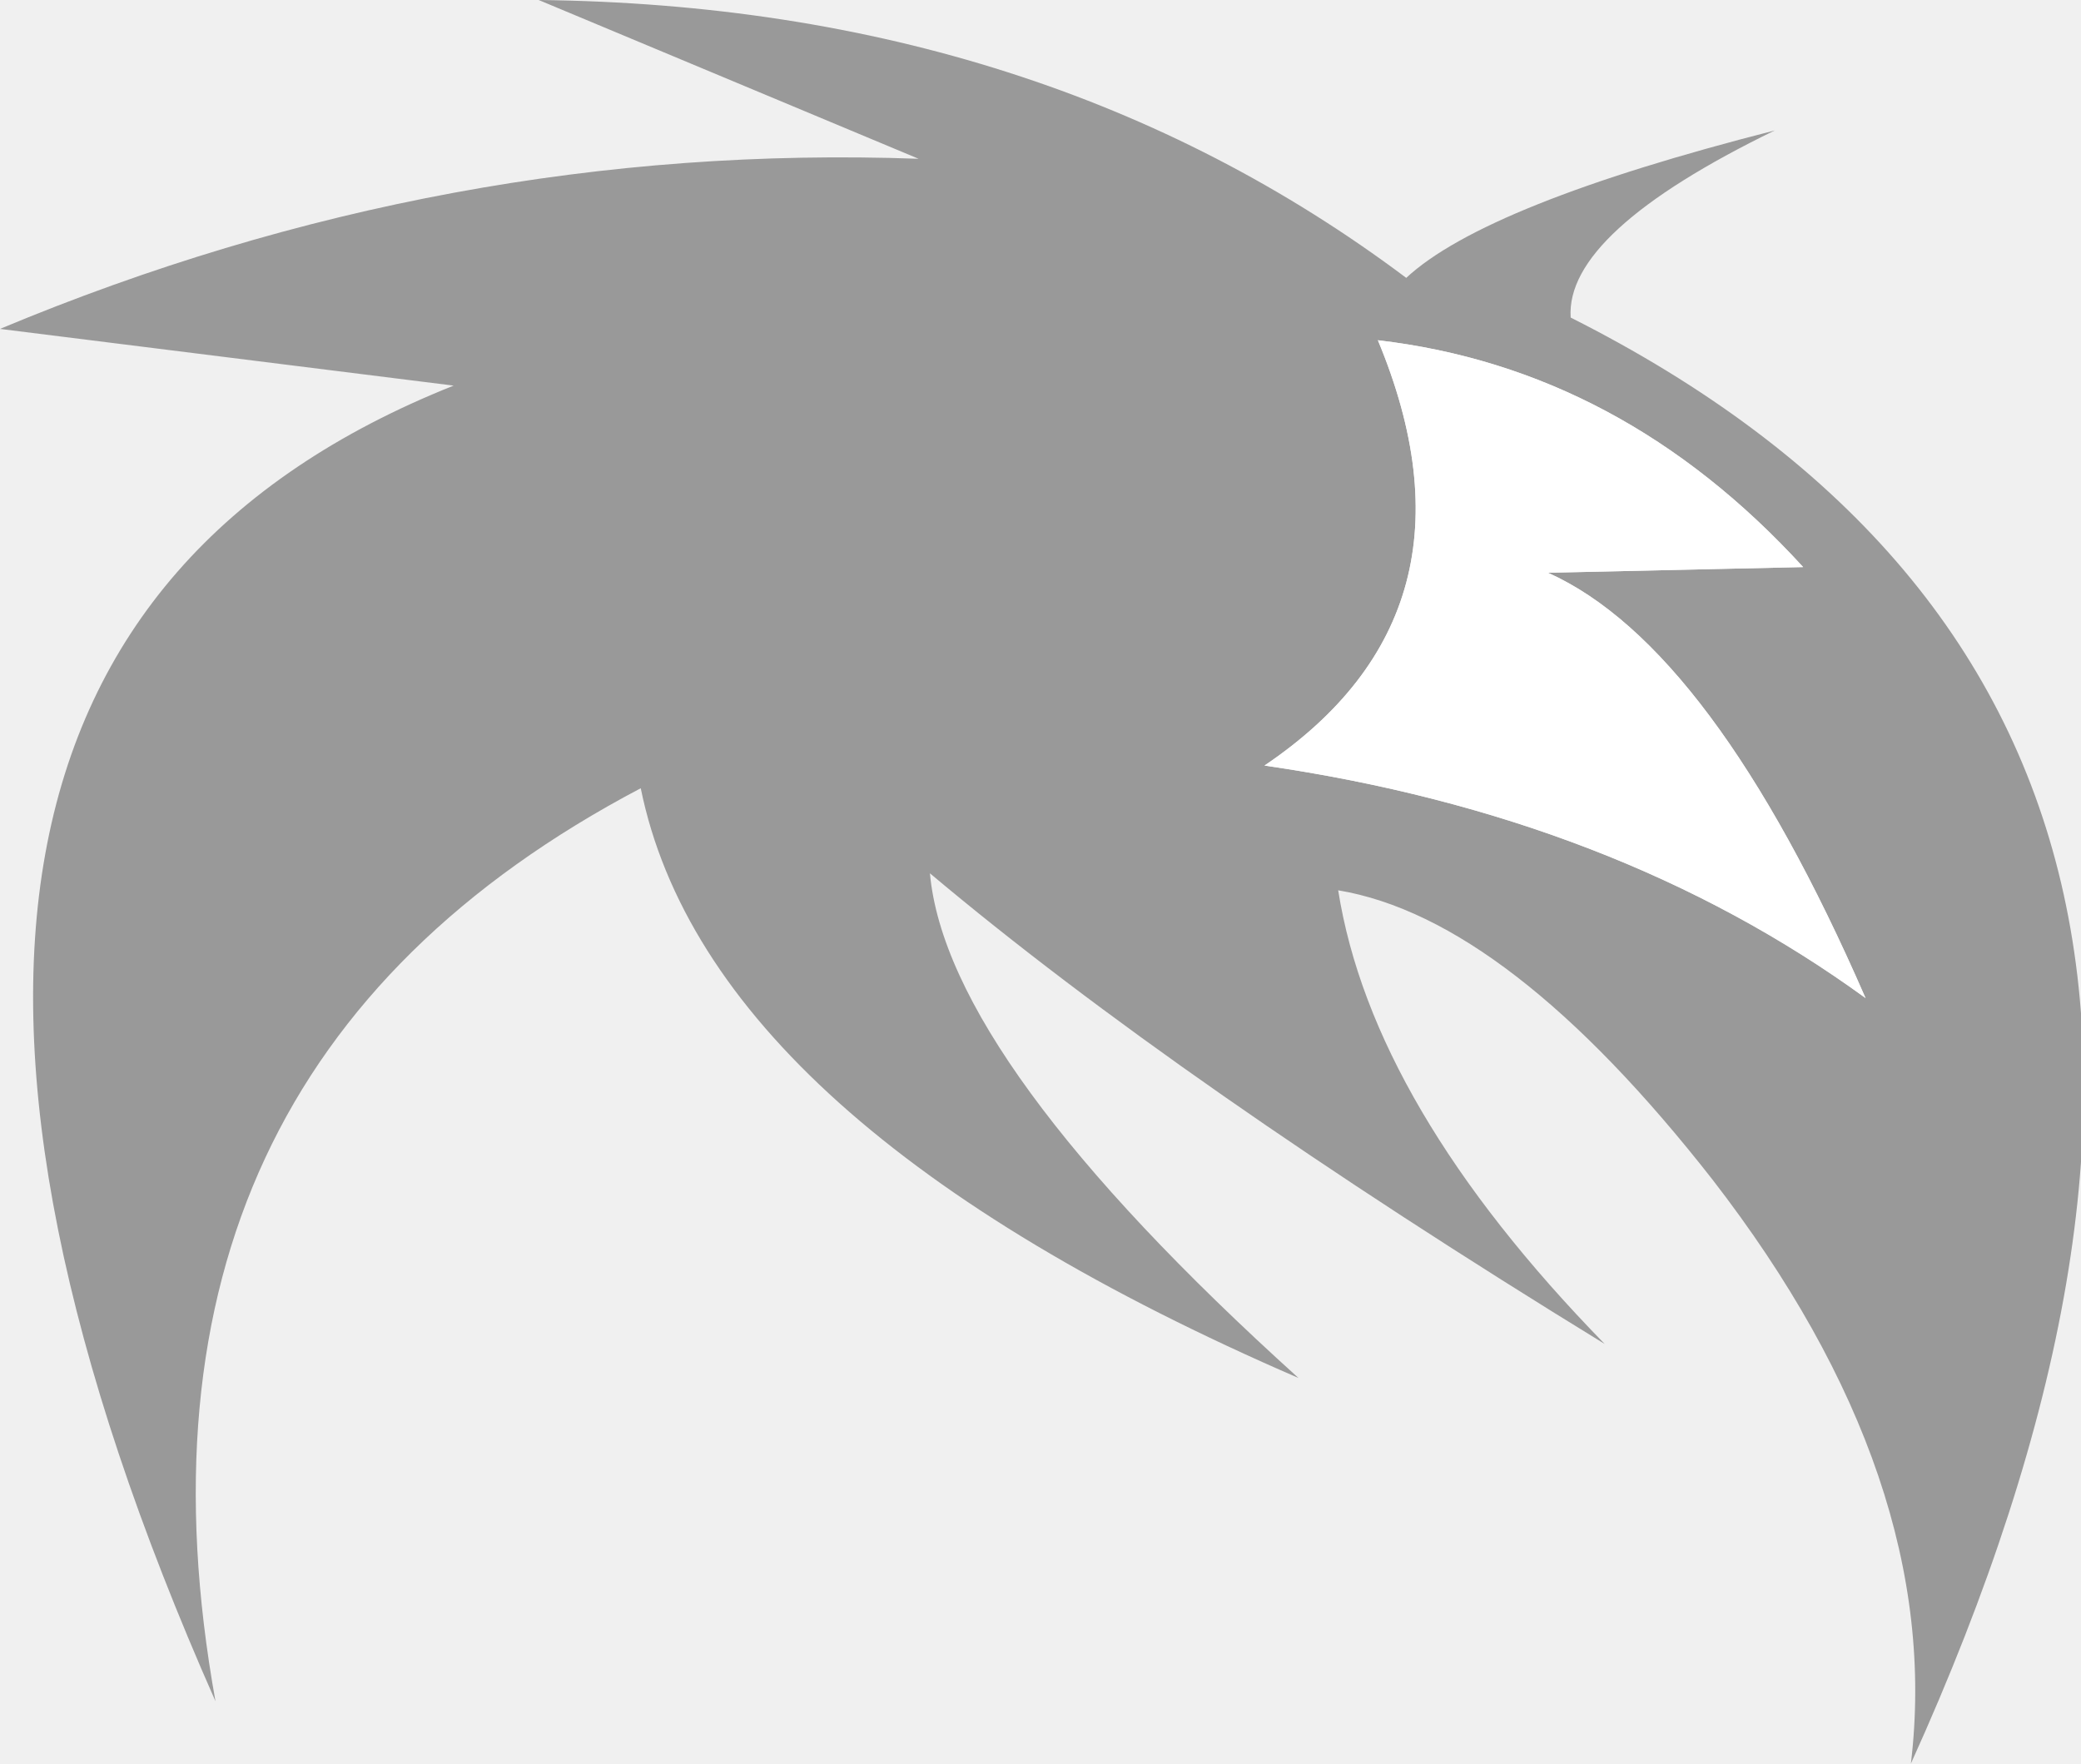
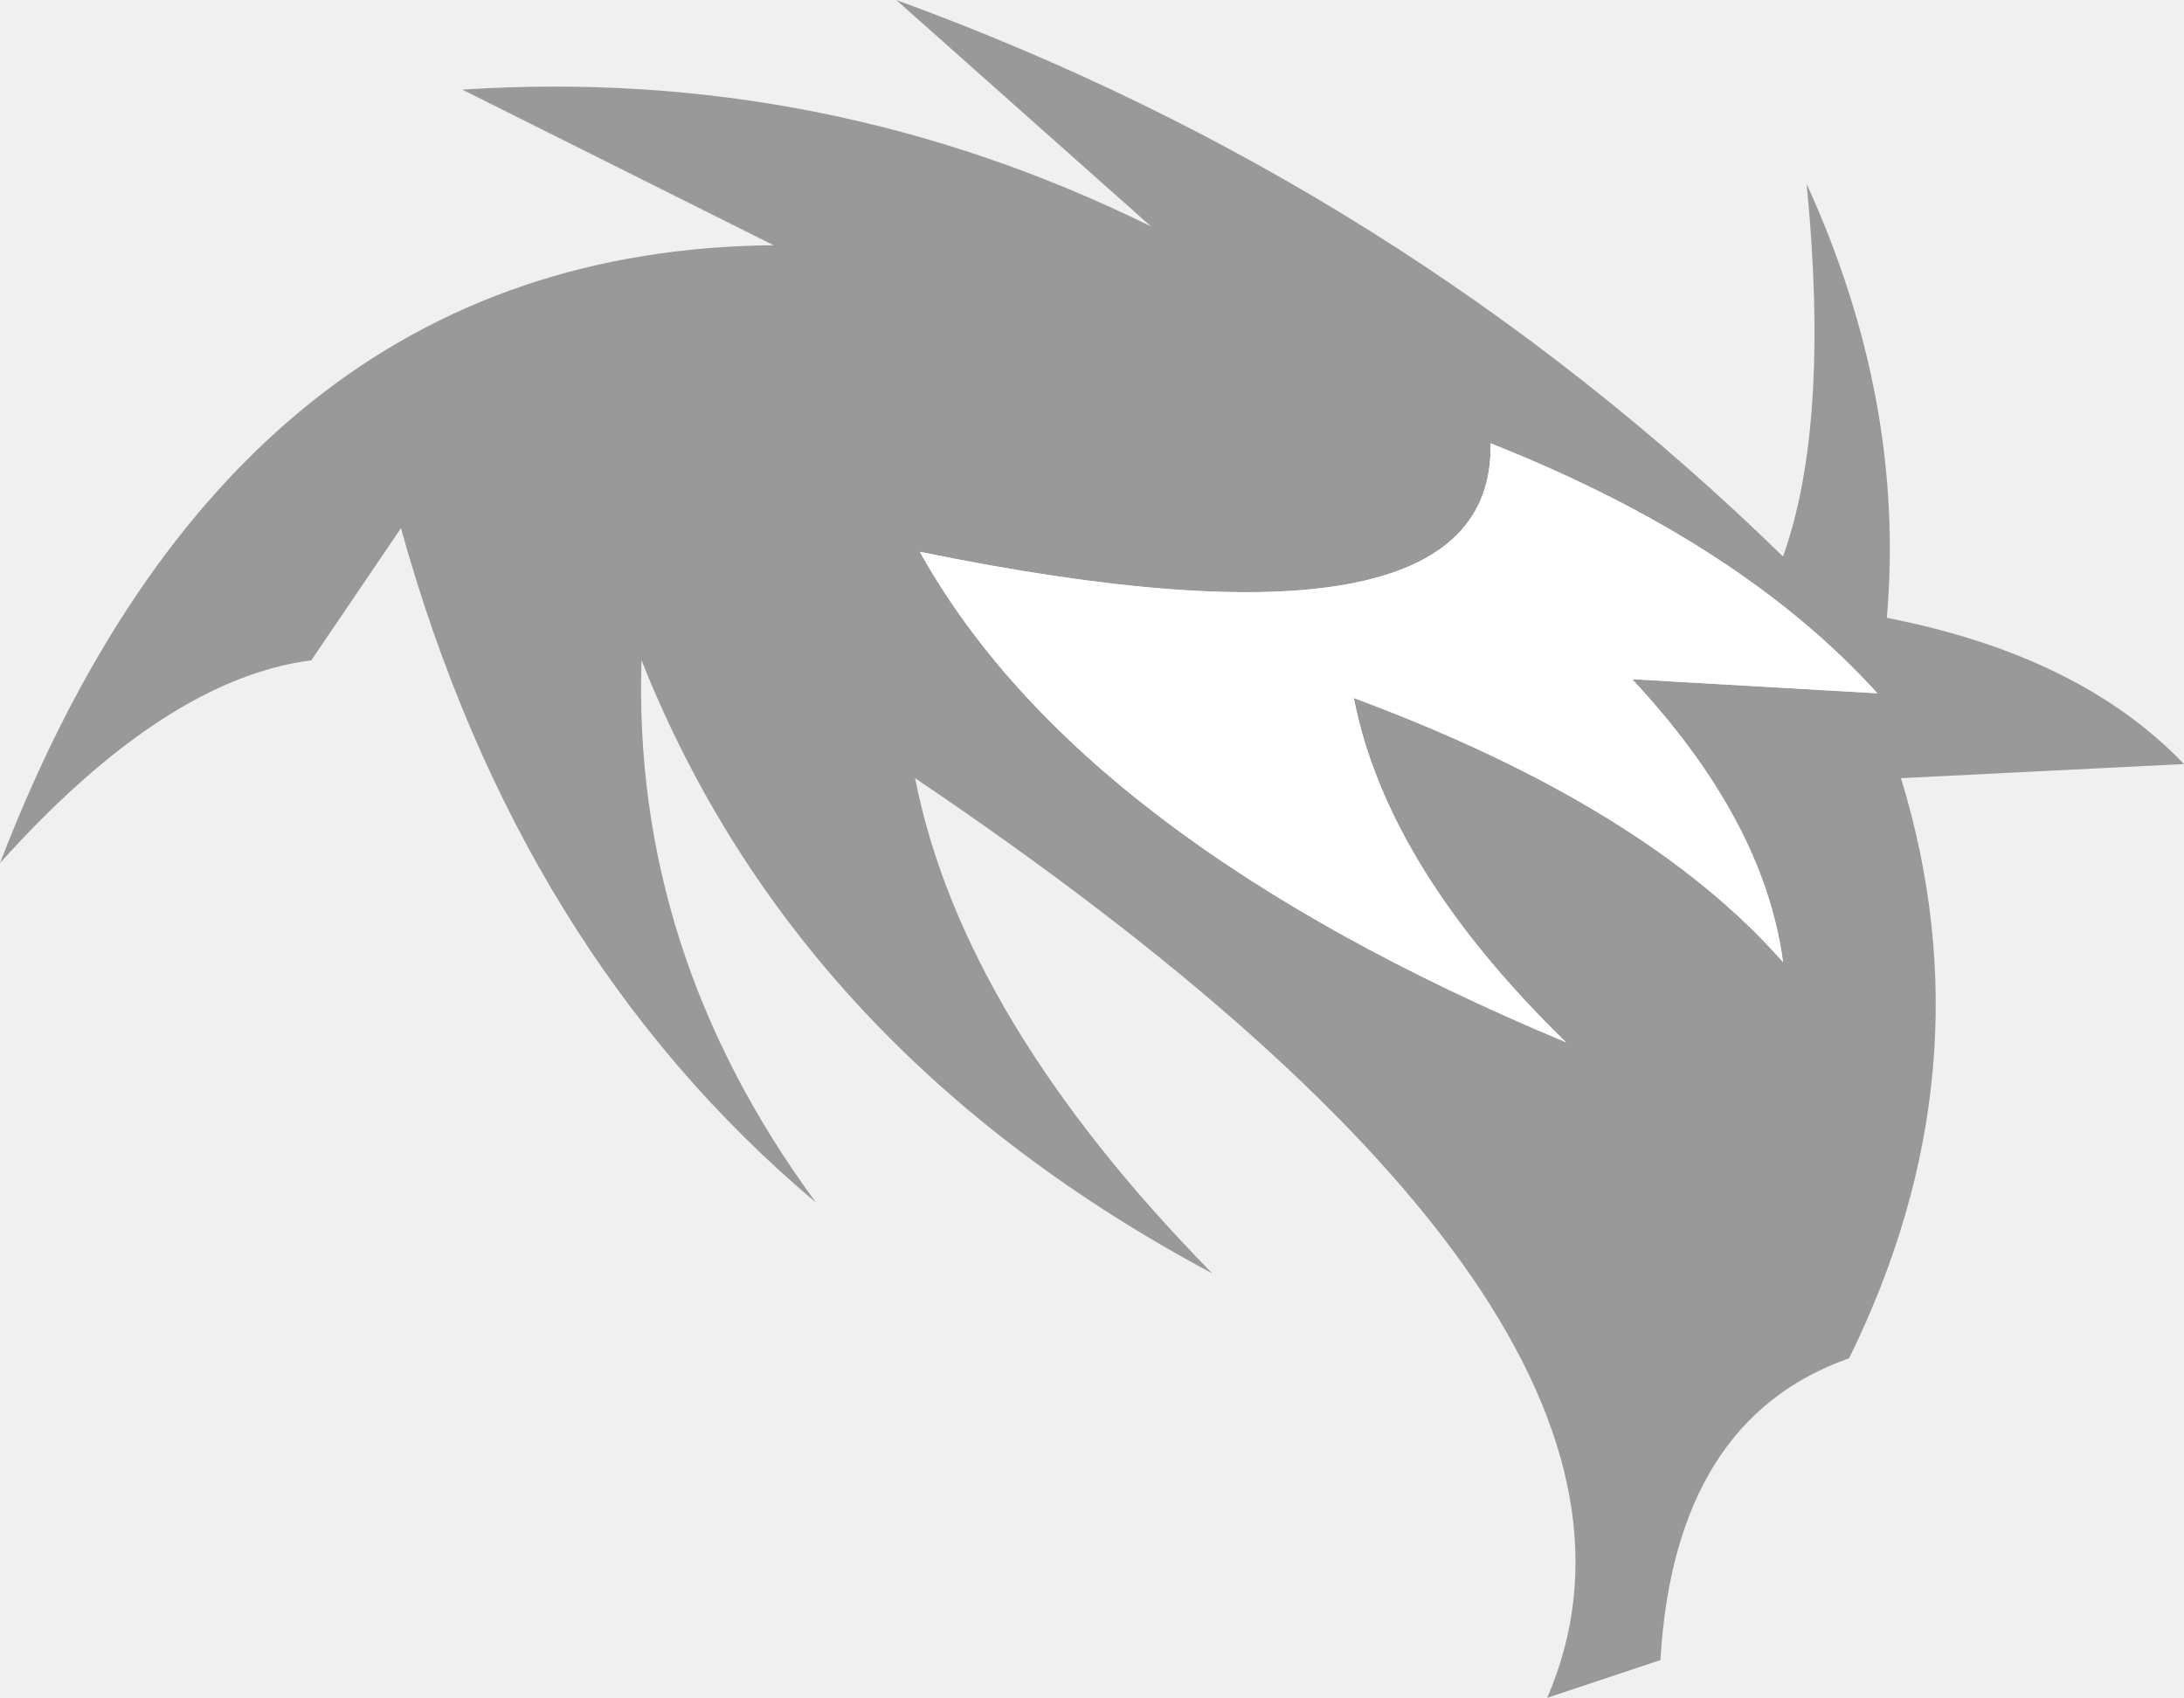
- <svg xmlns="http://www.w3.org/2000/svg" height="15.55px" width="18.35px">
-   <g transform="matrix(1.0, 0.0, 0.0, 1.0, 9.35, 24.55)">
-     <path d="M2.45 -16.7 Q2.75 -14.8 4.8 -12.7 1.05 -15.0 -1.15 -16.85 -1.0 -15.2 2.1 -12.4 -3.1 -14.65 -3.7 -17.6 -8.45 -15.1 -7.45 -9.55 -11.5 -18.7 -5.35 -21.15 L-9.35 -21.65 Q-5.4 -23.3 -1.25 -23.15 L-4.6 -24.55 Q-0.15 -24.5 3.05 -22.1 3.75 -22.75 6.3 -23.4 4.45 -22.5 4.5 -21.75 11.65 -18.15 7.5 -9.0 7.8 -11.5 5.75 -14.15 3.95 -16.45 2.45 -16.7 M1.8 -17.8 Q4.9 -17.35 7.1 -15.75 5.75 -18.85 4.3 -19.5 L6.55 -19.55 Q4.95 -21.3 2.8 -21.55 3.8 -19.15 1.8 -17.8" fill="#999999" fill-rule="evenodd" stroke="none" />
-     <path d="M1.8 -17.8 Q3.8 -19.15 2.8 -21.55 4.95 -21.3 6.55 -19.55 L4.3 -19.5 Q5.75 -18.85 7.1 -15.75 4.9 -17.35 1.8 -17.8" fill="#ffffff" fill-rule="evenodd" stroke="none" />
+ <svg xmlns="http://www.w3.org/2000/svg" height="18.0px" width="23.15px">
+   <g transform="matrix(1.0, 0.0, 0.0, 1.0, 9.9, 23.45)">
+     <path d="M13.25 -15.35 L10.25 -15.2 Q11.2 -12.1 9.7 -9.05 7.85 -8.4 7.7 -5.85 L6.5 -5.45 Q8.25 -9.5 -0.2 -15.2 0.3 -12.65 2.95 -9.95 -1.45 -12.3 -3.1 -16.45 -3.2 -13.35 -1.25 -10.7 -4.4 -13.35 -5.65 -17.85 L-6.6 -16.45 Q-8.15 -16.25 -9.9 -14.3 -7.4 -20.8 -1.7 -20.85 L-5.0 -22.5 Q-1.15 -22.75 2.3 -21.05 L-0.4 -23.45 Q4.95 -21.5 9.0 -17.55 9.5 -18.95 9.25 -21.5 10.3 -19.2 10.1 -16.9 12.15 -16.5 13.25 -15.35 M9.0 -13.25 Q8.8 -14.75 7.4 -16.25 L10.0 -16.1 Q8.55 -17.7 5.9 -18.75 5.95 -16.35 -0.15 -17.6 1.55 -14.55 6.7 -12.4 4.8 -14.25 4.45 -16.05 7.55 -14.9 9.0 -13.25" fill="#999999" fill-rule="evenodd" stroke="none" />
+     <path d="M9.0 -13.25 Q7.55 -14.9 4.45 -16.05 4.8 -14.25 6.7 -12.4 1.55 -14.55 -0.15 -17.6 5.95 -16.35 5.9 -18.75 8.55 -17.7 10.0 -16.1 L7.4 -16.25 Q8.8 -14.75 9.0 -13.25" fill="#ffffff" fill-rule="evenodd" stroke="none" />
  </g>
</svg>
